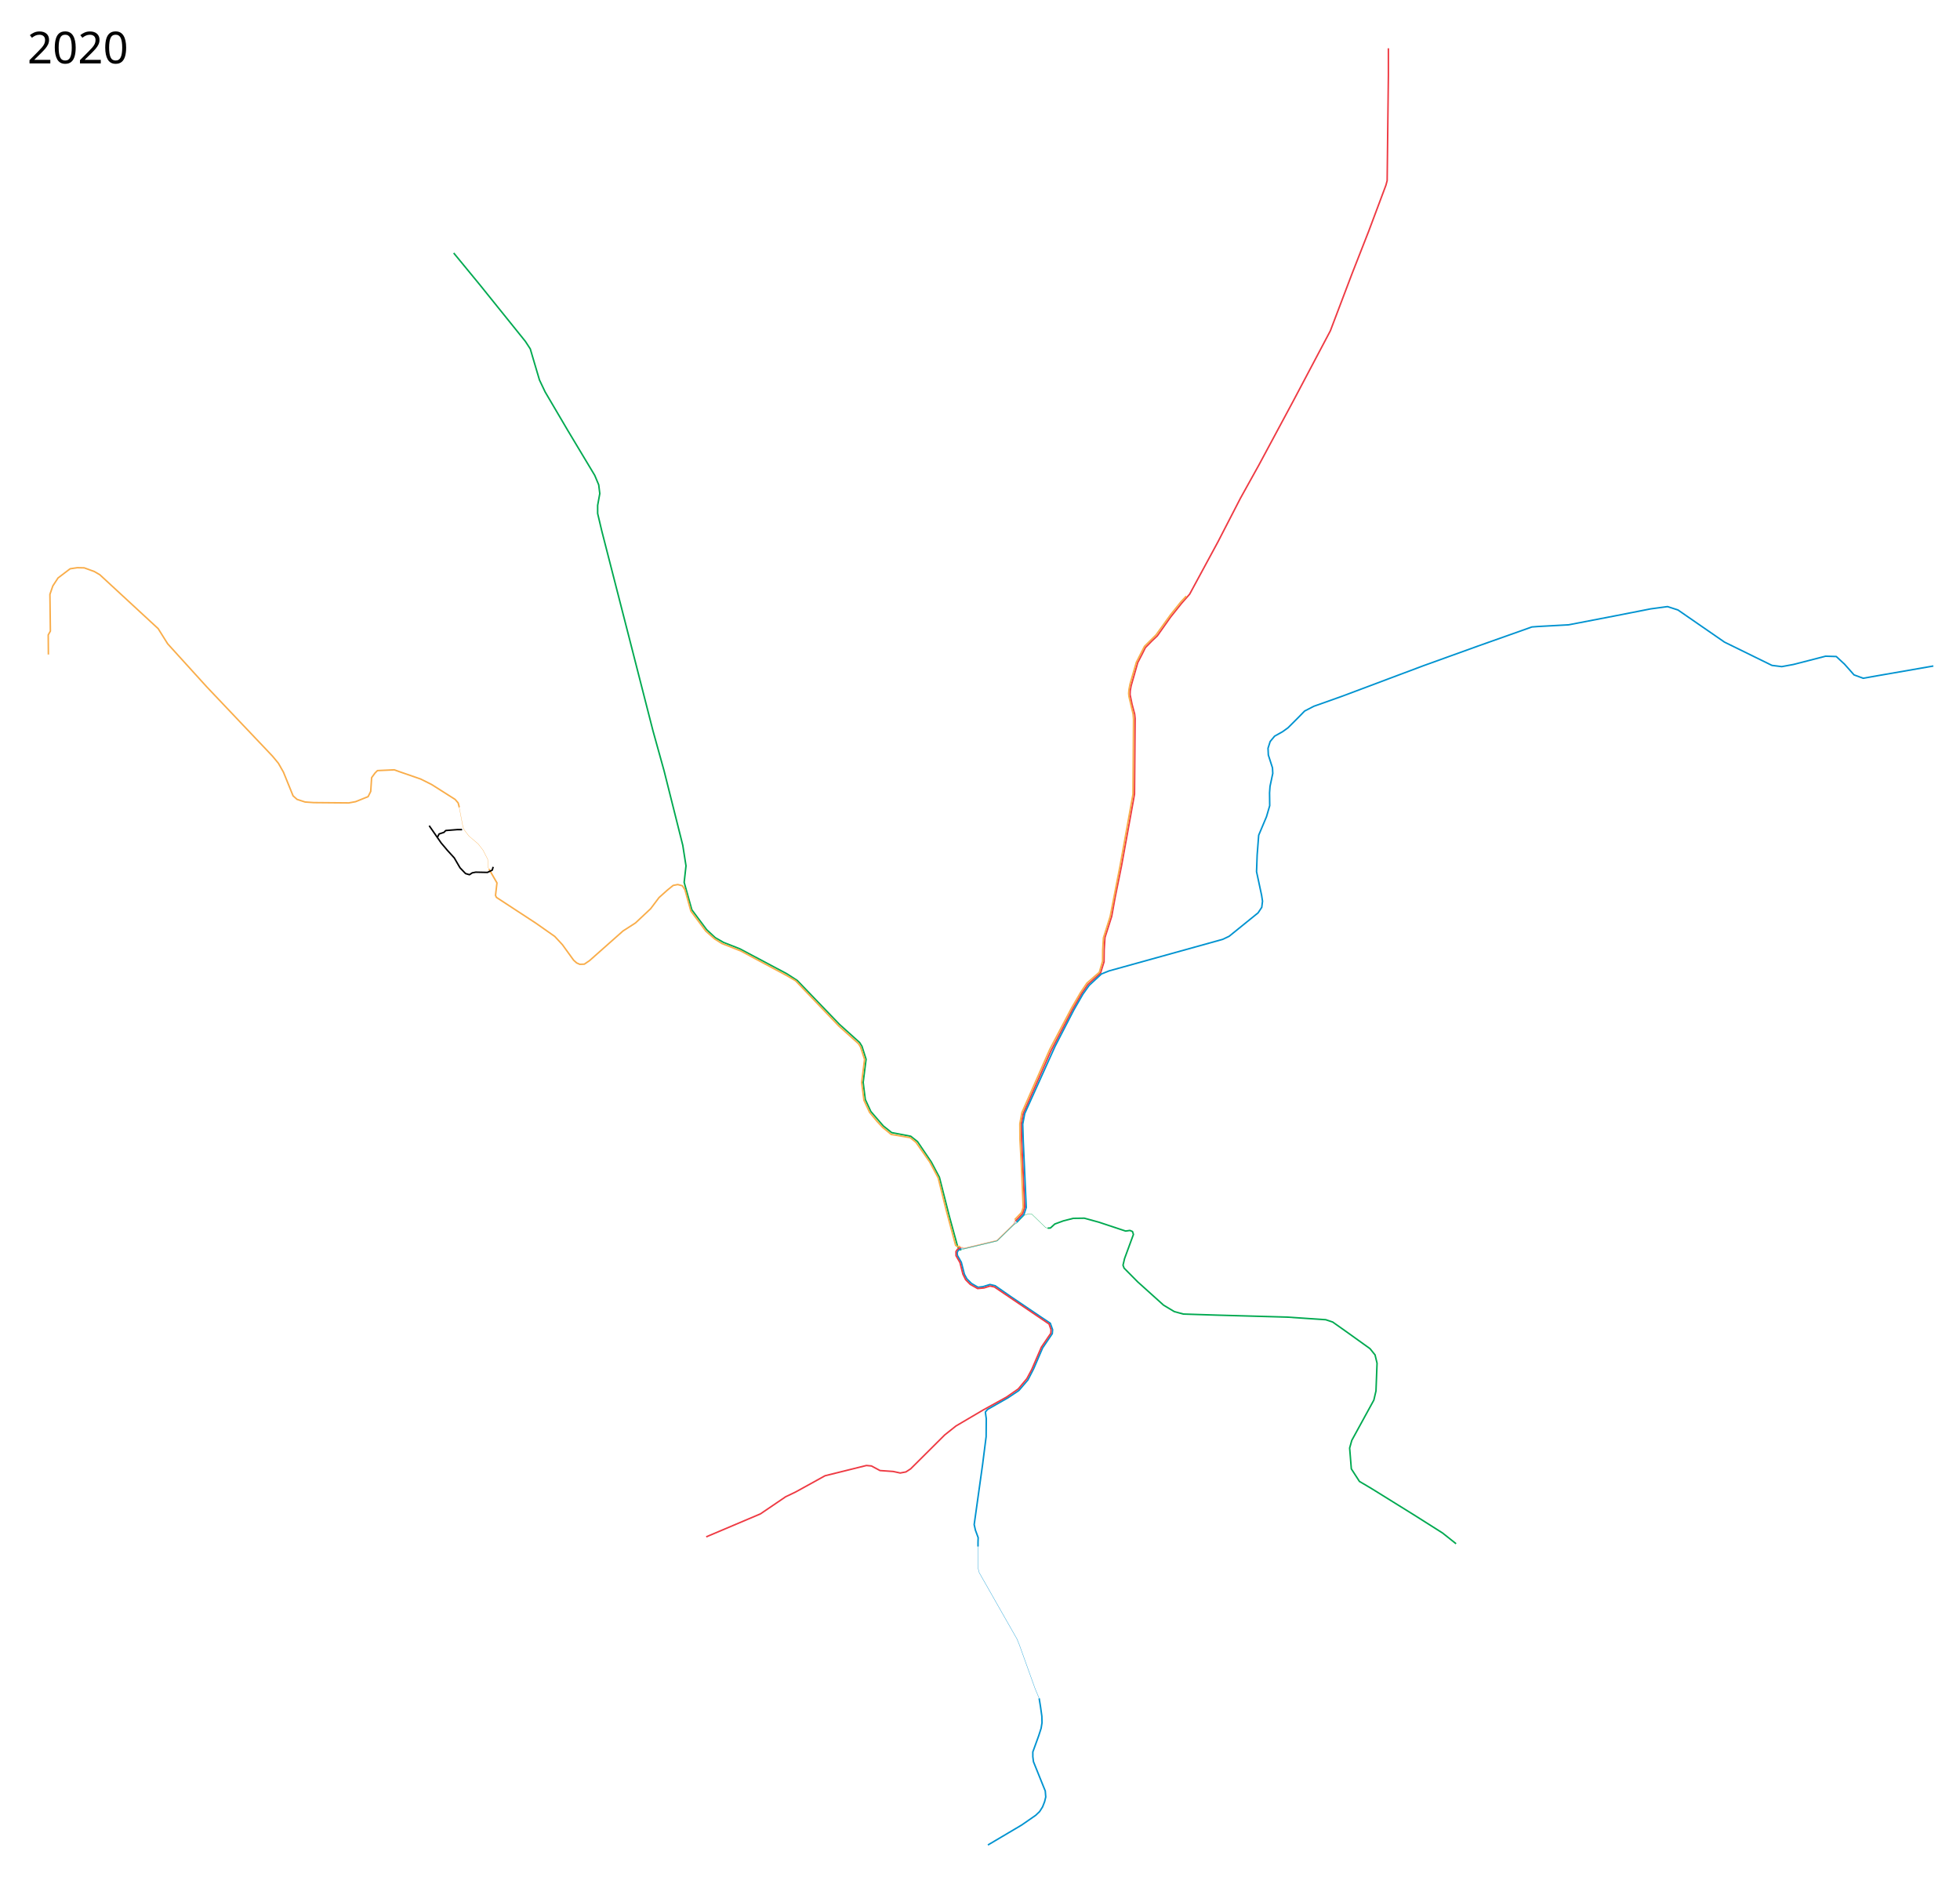
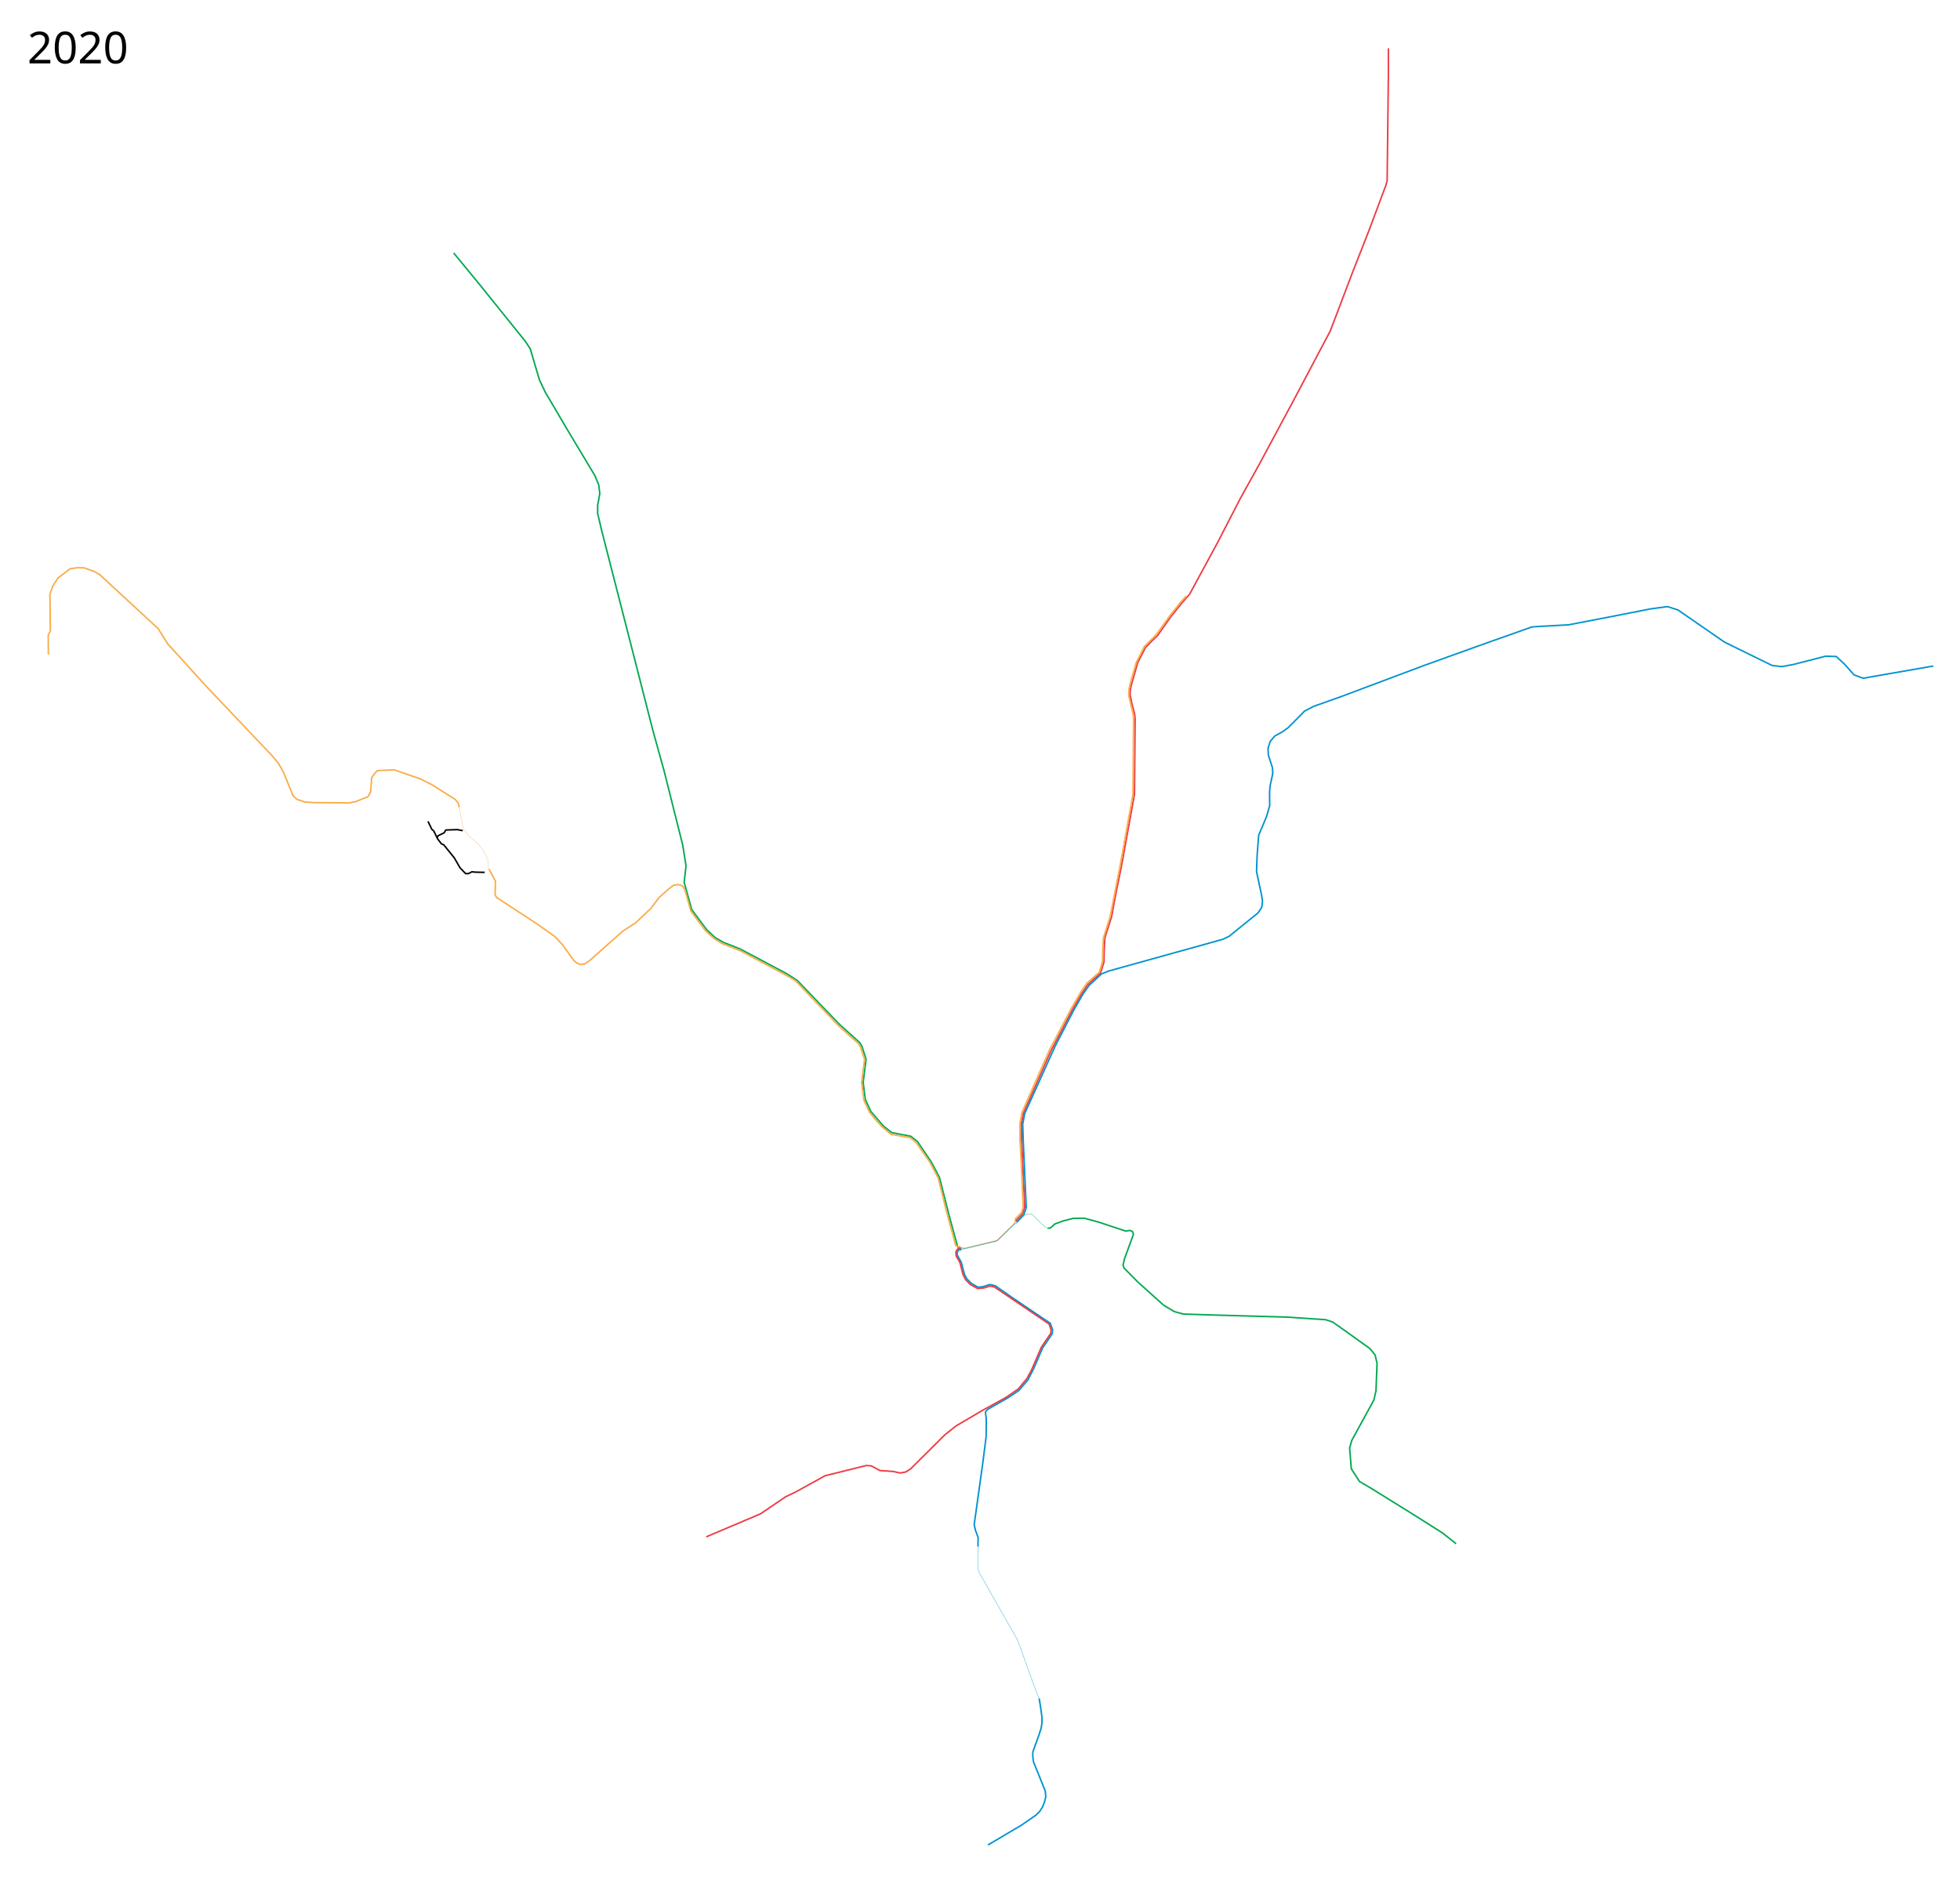
- <svg xmlns="http://www.w3.org/2000/svg" height="6150" width="6400">
+ <svg xmlns="http://www.w3.org/2000/svg" width="6400" height="6150">
  <path d="M3138.5 4081.67l-7.75-4.25-4.25-8.75-27-98.5-32-126-26.5-50-45-66.5-22-17.5-62.5-12-27-21.5-41-47.5-18-39-7-56 9.5-75.5-13.5-42.5-7.5-12-66-59.5-137.5-143-34-22-153.5-81.5-53.5-21-27-15.5-28-26-48.5-65-25-89.5 6-54-10.5-67-61-243-36.5-131.5-77.5-303-89.5-349-13.5-57v-26.5l7-38.5-3.5-28.5-13-31-88.5-147.5-73.5-125-18.5-39-22.5-76-7.5-25.5-16-24.5-148.5-184.5-85.5-104" fill="none" stroke="#00a950" stroke-width="5" stroke-linejoin="round" />
  <path d="M4533.5 157.67v87.5l-4 344.5-4 15-56 149.5-54.5 139-71 187-121 229-112.5 209.5-60 108-74 143.5-92 170-26 29.5-36 45-43.5 61.5-18 17-21 21.5-9.5 19-15.5 30-21.5 75.5-3 16.5-.5 12.5 6.5 31.5 8.5 32 1.5 14.5-2 246.5-3.5 20-39 215-20.5 101-11.5 63.5-22 69-2.5 40-.5 39.5-11.5 36.5-41 37-20 29-30 52-71.5 137.5-89.5 202.5-6.5 35 1 53.5 10 218-6.75 20.75-23.5 24.75" fill="none" stroke="#ee3a43" stroke-width="5" stroke-linejoin="round" />
  <path d="M3319.25 3990.67l24.25-25.25 7.5-22.75-9.76-216.74-1.74-55.26 6.5-34.75 99-219.25 61.326-118.864 29.696-51.623 20.478-28.763 40-37.25 25-10 371-103 21-10 94.5-76.5 12-18 2.5-20-3-19.5-16.5-77 2-54.5 5-64.5 25.5-60.5 10.5-36-.5-42 1.5-21 9-42.5-1-18-13.5-42-1-22 7-22 14.5-17.5 26-14.5 18-13 34.5-34.5 19.5-20 30-15.5 91.5-32.5 266.5-100 179-64.5 175-62 20-1.5 100-5.5 158-30.5 109.5-21.5 55.5-7.5 34 11 152 105 155 76 32 4 38-7 105-27 35 1 27 25 31 35 30 11 45-8 184-32" fill="none" stroke="#0093d0" stroke-width="5" stroke-linejoin="round" />
  <path d="M3316.75 3985.67l-6.171 10.949-55.282 53.946-106.669 25.48-11.878-2.125" fill="none" stroke="#ee3a43" stroke-width="1px" stroke-linejoin="round" />
  <path d="M3320.75 3988.67l-8.854 8.17-56.146 54.58-107.032 25.734-11.218.266" fill="none" stroke="#0093d0" stroke-width="1px" stroke-linejoin="round" />
  <path d="M3321.523 3992.506l-9.773 5.902-55.477 53.848-107.223 25.836-11.55 3.328" fill="none" stroke="#00a950" stroke-width="1px" stroke-linejoin="round" />
  <path d="M3421 4010.17l9-.5 14.25-13 28-10.25 32.25-8.25 36-.5 47.5 13 87.5 29 14-2 8.5 3.5 3 9.5-29 79-5 21.5 3.5 9.5 44.5 45 84.5 76 35 21 29.5 8 109.5 3.5 230 6.5 125.5 8.5 22.5 7.5 42.5 30 79.5 57 16.5 20.5 6.5 27-3.5 90.5-7 30-72 131.5-7 25 5.5 68 26.5 41 39 23 142.5 88.5 90 57 44 35" fill="none" stroke="#00a950" stroke-width="5" stroke-linejoin="round" />
  <path d="M3139 4077.42l-10.25 5.25-3.5 7.75 1 8.75 12.75 22.5 10 39 8 15 15 15 21.5 12.5 16.5-2 22.5-7 17 4 51 35.5 96 65 33 22 7.5 21-1 13-31.5 46.5-29.5 68.5-18.5 36-29.5 34.5-35 23.5-67.5 38.5-7 8.5 3 21.5-.5 59-11.5 90.5-27.5 196.5 4 18 9 24.5-.5 16v13" fill="none" stroke="#0093d0" stroke-width="5" stroke-linejoin="round" />
  <path d="M3194 5047.17v74.5l3.5 13.5 123.5 217 7.5 18.5 51 142 13.676 32.922" fill="none" stroke="#0093d0" stroke-width="1px" stroke-linejoin="round" />
  <path d="M3393.175 5545.592l4.325 26.578 4.455 31.734.531 21.236-2.92 18.05-7.963 24.686-19.112 52.559v15.661l2.123 16.458 34.243 84.942 4.247 10.353 1.593 19.643-3.717 15.396-6.636 16.988-9.556 15.13-12.741 12.211-45.922 31.854-110.278 65.235" fill="none" stroke="#0093d0" stroke-width="5" stroke-linejoin="round" />
  <path d="M3137.25 4073.17l-10.75 6-5 7.25.25 13.75 12.75 22.25 9.75 38.25 9 18 14.75 15 24.25 13.75 20.75-2 19.75-6.25 14.25 3 178.5 121 6.5 18.5-.75 11.75-30.75 45.25-31.5 73-16 30-28 33.5-39 27-77 42.5-87.5 51.5-36.5 29-111.5 111-15.5 10-18.5 3.5-23-5-43-3-28-15-16.5-1.5-135 33.5-13.5 7.5-83.5 46-31.5 15-82.5 56-177 75" fill="none" stroke="#ee3a43" stroke-width="5" stroke-linejoin="round" />
-   <text style="line-height:125%;-inkscape-font-specification:Sans" y="6047.961" x="89.453" font-size="144px" font-weight="400" letter-spacing="0" word-spacing="0" font-family="Sans" />
-   <text style="line-height:125%;-inkscape-font-specification:Sans" y="206.961" x="89.453" font-size="144px" font-weight="400" letter-spacing="0" word-spacing="0" font-family="Sans">
-     <tspan y="206.961" x="89.453">2020</tspan>
+   <text x="89.453" y="6047.961" style="line-height:125%;-inkscape-font-specification:Sans" font-size="144px" font-weight="400" letter-spacing="0" word-spacing="0" font-family="Sans" />
+   <text x="89.453" y="206.961" style="line-height:125%;-inkscape-font-specification:Sans" font-size="144px" font-weight="400" letter-spacing="0" word-spacing="0" font-family="Sans">
+     <tspan x="89.453" y="206.961">2020</tspan>
  </text>
  <path d="M3422.25 4010.67l-8-2.5-46-44.5-9.5-.5-13.462 4.789-23.765 24.547" fill="none" stroke="#00a950" stroke-linejoin="round" />
-   <path d="M1596.688 2837.78l26.062 45.14-4.75 40.75 3 6.5 128.5 84 62 43.5 25 27 36.5 50.5 10 9 10 4.5 15-.5 17-11.5 109.5-97 40.5-26 49.5-46.5 27.5-36.5 28-25 18-14.5 15-3 15 4 8.5 13 19.5 70 49 65.5 29 25.5 23 14.5 62 24.5 148.49 79.596 30.01 17.404 142 148.5 64 57.5 6.559 10.978 12.94 40.022-9.5 75.5 7.5 58 18.5 39.5 24.5 29.5 18 19.5 28 23 62 10.5 19 15.5 44.537 63.508 27.964 52.492 25.704 103.77 31.296 116.73 6.858 3.515 8.142-.015" fill="none" stroke="#f9ad4a" stroke-width="5" stroke-linejoin="round" />
+   <path d="M1596.688 2837.78l21.168 39.382-1.296 43.341 4.44 9.667 128.5 84 62 43.5 25 27 36.5 50.5 10 9 10 4.5 15-.5 17-11.5 109.5-97 40.5-26 49.5-46.5 27.5-36.5 28-25 18-14.5 15-3 15 4 8.5 13 19.5 70 49 65.5 29 25.5 23 14.5 62 24.5 148.49 79.596 30.01 17.404 142 148.5 64 57.5 6.559 10.978 12.94 40.022-9.5 75.5 7.5 58 18.5 39.5 24.5 29.5 18 19.5 28 23 62 10.5 19 15.5 44.537 63.508 27.964 52.492 25.704 103.77 31.296 116.73 6.858 3.515 8.142-.015" fill="none" stroke="#f9ad4a" stroke-width="5" stroke-linejoin="round" />
  <path d="M3133.881 4069.537l14.697 5.505 106.175-25.387 54.983-53.678 4.457-14.474" fill="none" stroke="#f9ad4a" stroke-width="1px" stroke-linejoin="round" />
  <path d="M3313.486 3982.21l22.274-23.335 5.303-16.617-6.01-138.593-4.596-84.852-.354-49.498 6.718-36.416 91.216-206.829 70.711-134.35 30.052-51.619 20.506-30.405 40.305-35.002 10.607-36.063.353-36.416 2.475-39.951 21.92-69.297 32.528-166.523 42.073-233.345 1.767-244.306-1.414-17.324-13.435-56.922-1.06-10.607 1.06-12.728 3.503-17.907 20.539-70.835 26.516-51.972 37.83-37.477 47.023-65.407 34.648-43.133 16.97-18.032" fill="none" stroke="#f9ad4a" stroke-width="5" stroke-linejoin="round" />
-   <path d="M1401.441 2696.069l39.074 56.356 20.288 24.045 22.542 24.797 18.785 32.31 18.034 18.786 12.774 3.757 9.017-6.011 11.271-2.255 38.322.752 15.78-7.514 3.006-10.52" fill="none" stroke="#000" stroke-width="5" stroke-linejoin="round" />
-   <path d="M1427.74 2735.142l6.012-12.022 15.78-5.26 6.01-6.011 37.571-3.006h15.78" fill="none" stroke="#000" stroke-width="5" stroke-linejoin="round" />
+   <path d="M1397.573 2682.021l12.55 25.911 6.359 5.36 12.342 25.652 12.505 16.331 7.87 3.483 34.146 42.305 18.785 32.514 18.034 18.786 9.11.296 11.46-6.011 12.492 1.206 29.451.578" fill="none" stroke="#000" stroke-width="5" stroke-linejoin="round" />
+   <path d="M1427.74 2735.142l2.55-6.118 20.26-9.943 4.993-8.861 37.57-1.377 18.02 3.461" fill="none" stroke="#000" stroke-width="5" stroke-linejoin="round" />
  <path d="M158 2137.17l-.5-64 7-12.5-1.5-120 9.5-27.5 17-26 39.5-30 23.5-3.5 22.5.5 33 12 18 10.5 190.5 176 31 49.5 128 141 214 225.5 19.5 23.5 16.5 29 31.5 77.5 13 11.5 26 8.5 28 2 115 1 22-4 41-16.5 8.5-17 3-45 11-15 8-8 55-2.5 18 6.5 68 23.5 36 18 76.5 48.5 10 11.5 3.797 14.36" fill="none" stroke="#f9ad4a" stroke-width="5" stroke-linejoin="round" />
  <path d="M1499 2634.17l12.5 64.5 3.5 10 16 21 30.5 26 15.5 20 15.5 30 .5 10 .5 16 4.012 7.681" fill="none" stroke="#f9ad4a" stroke-linejoin="round" />
</svg>
